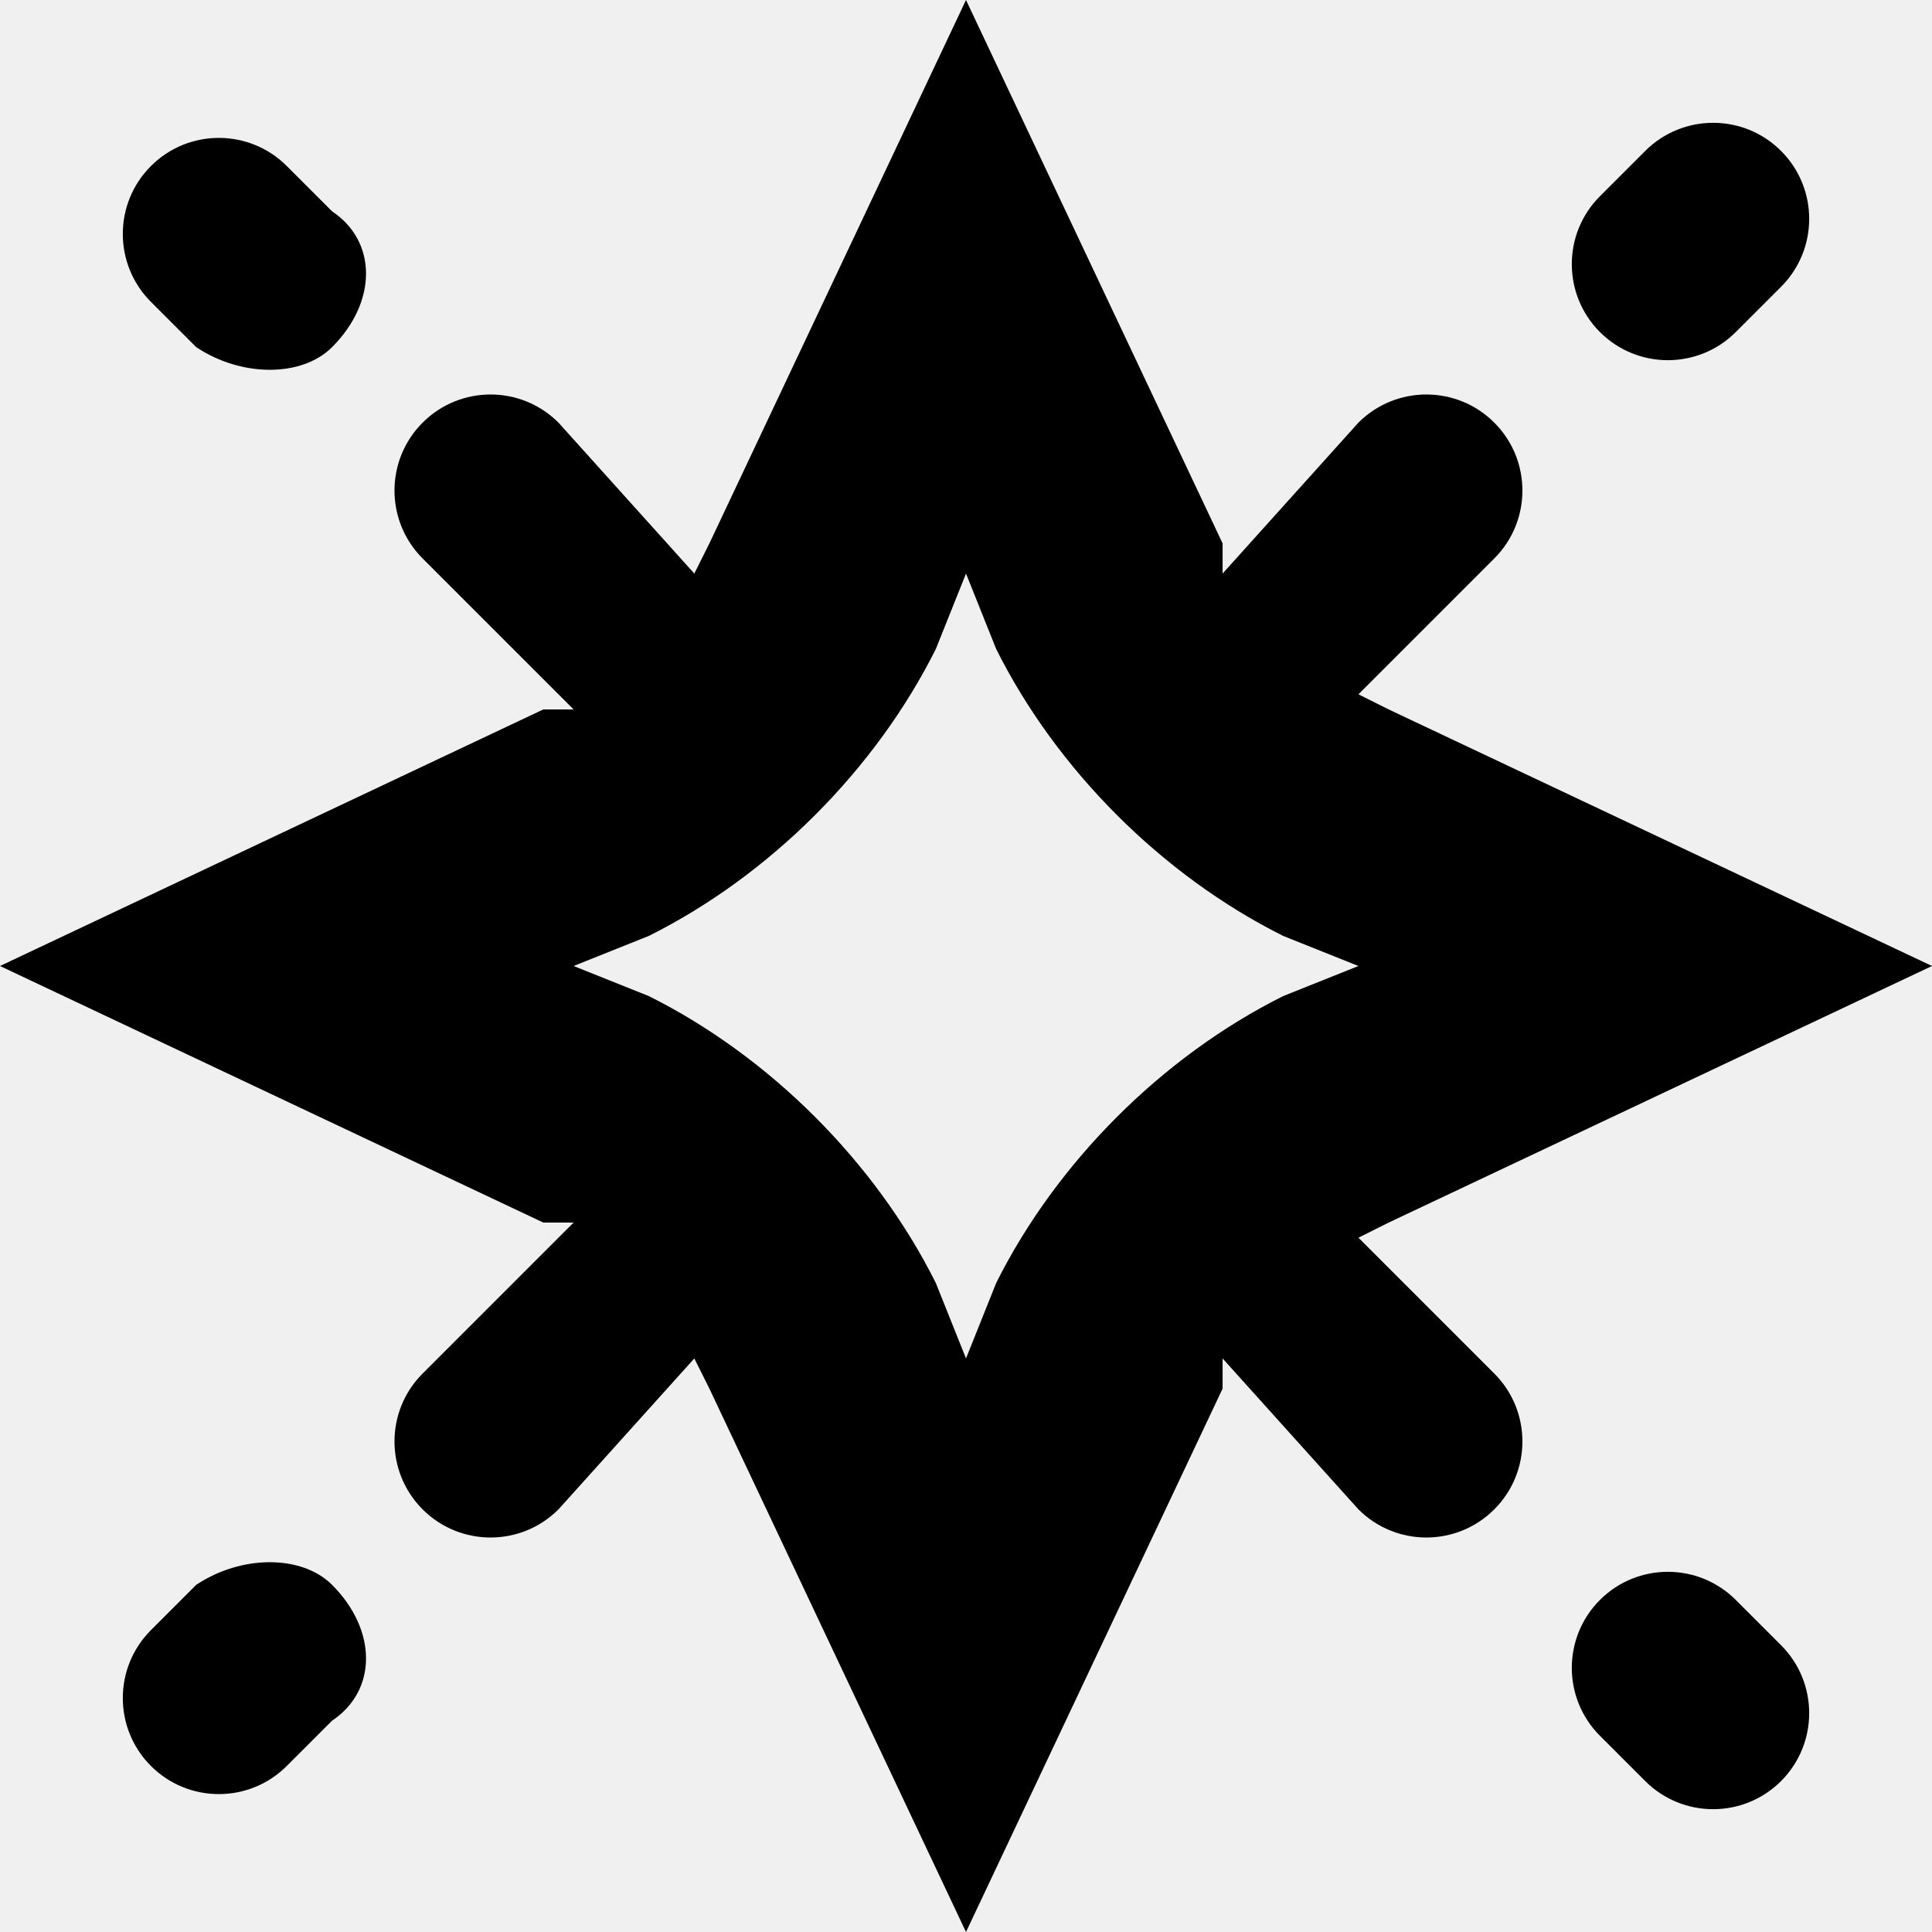
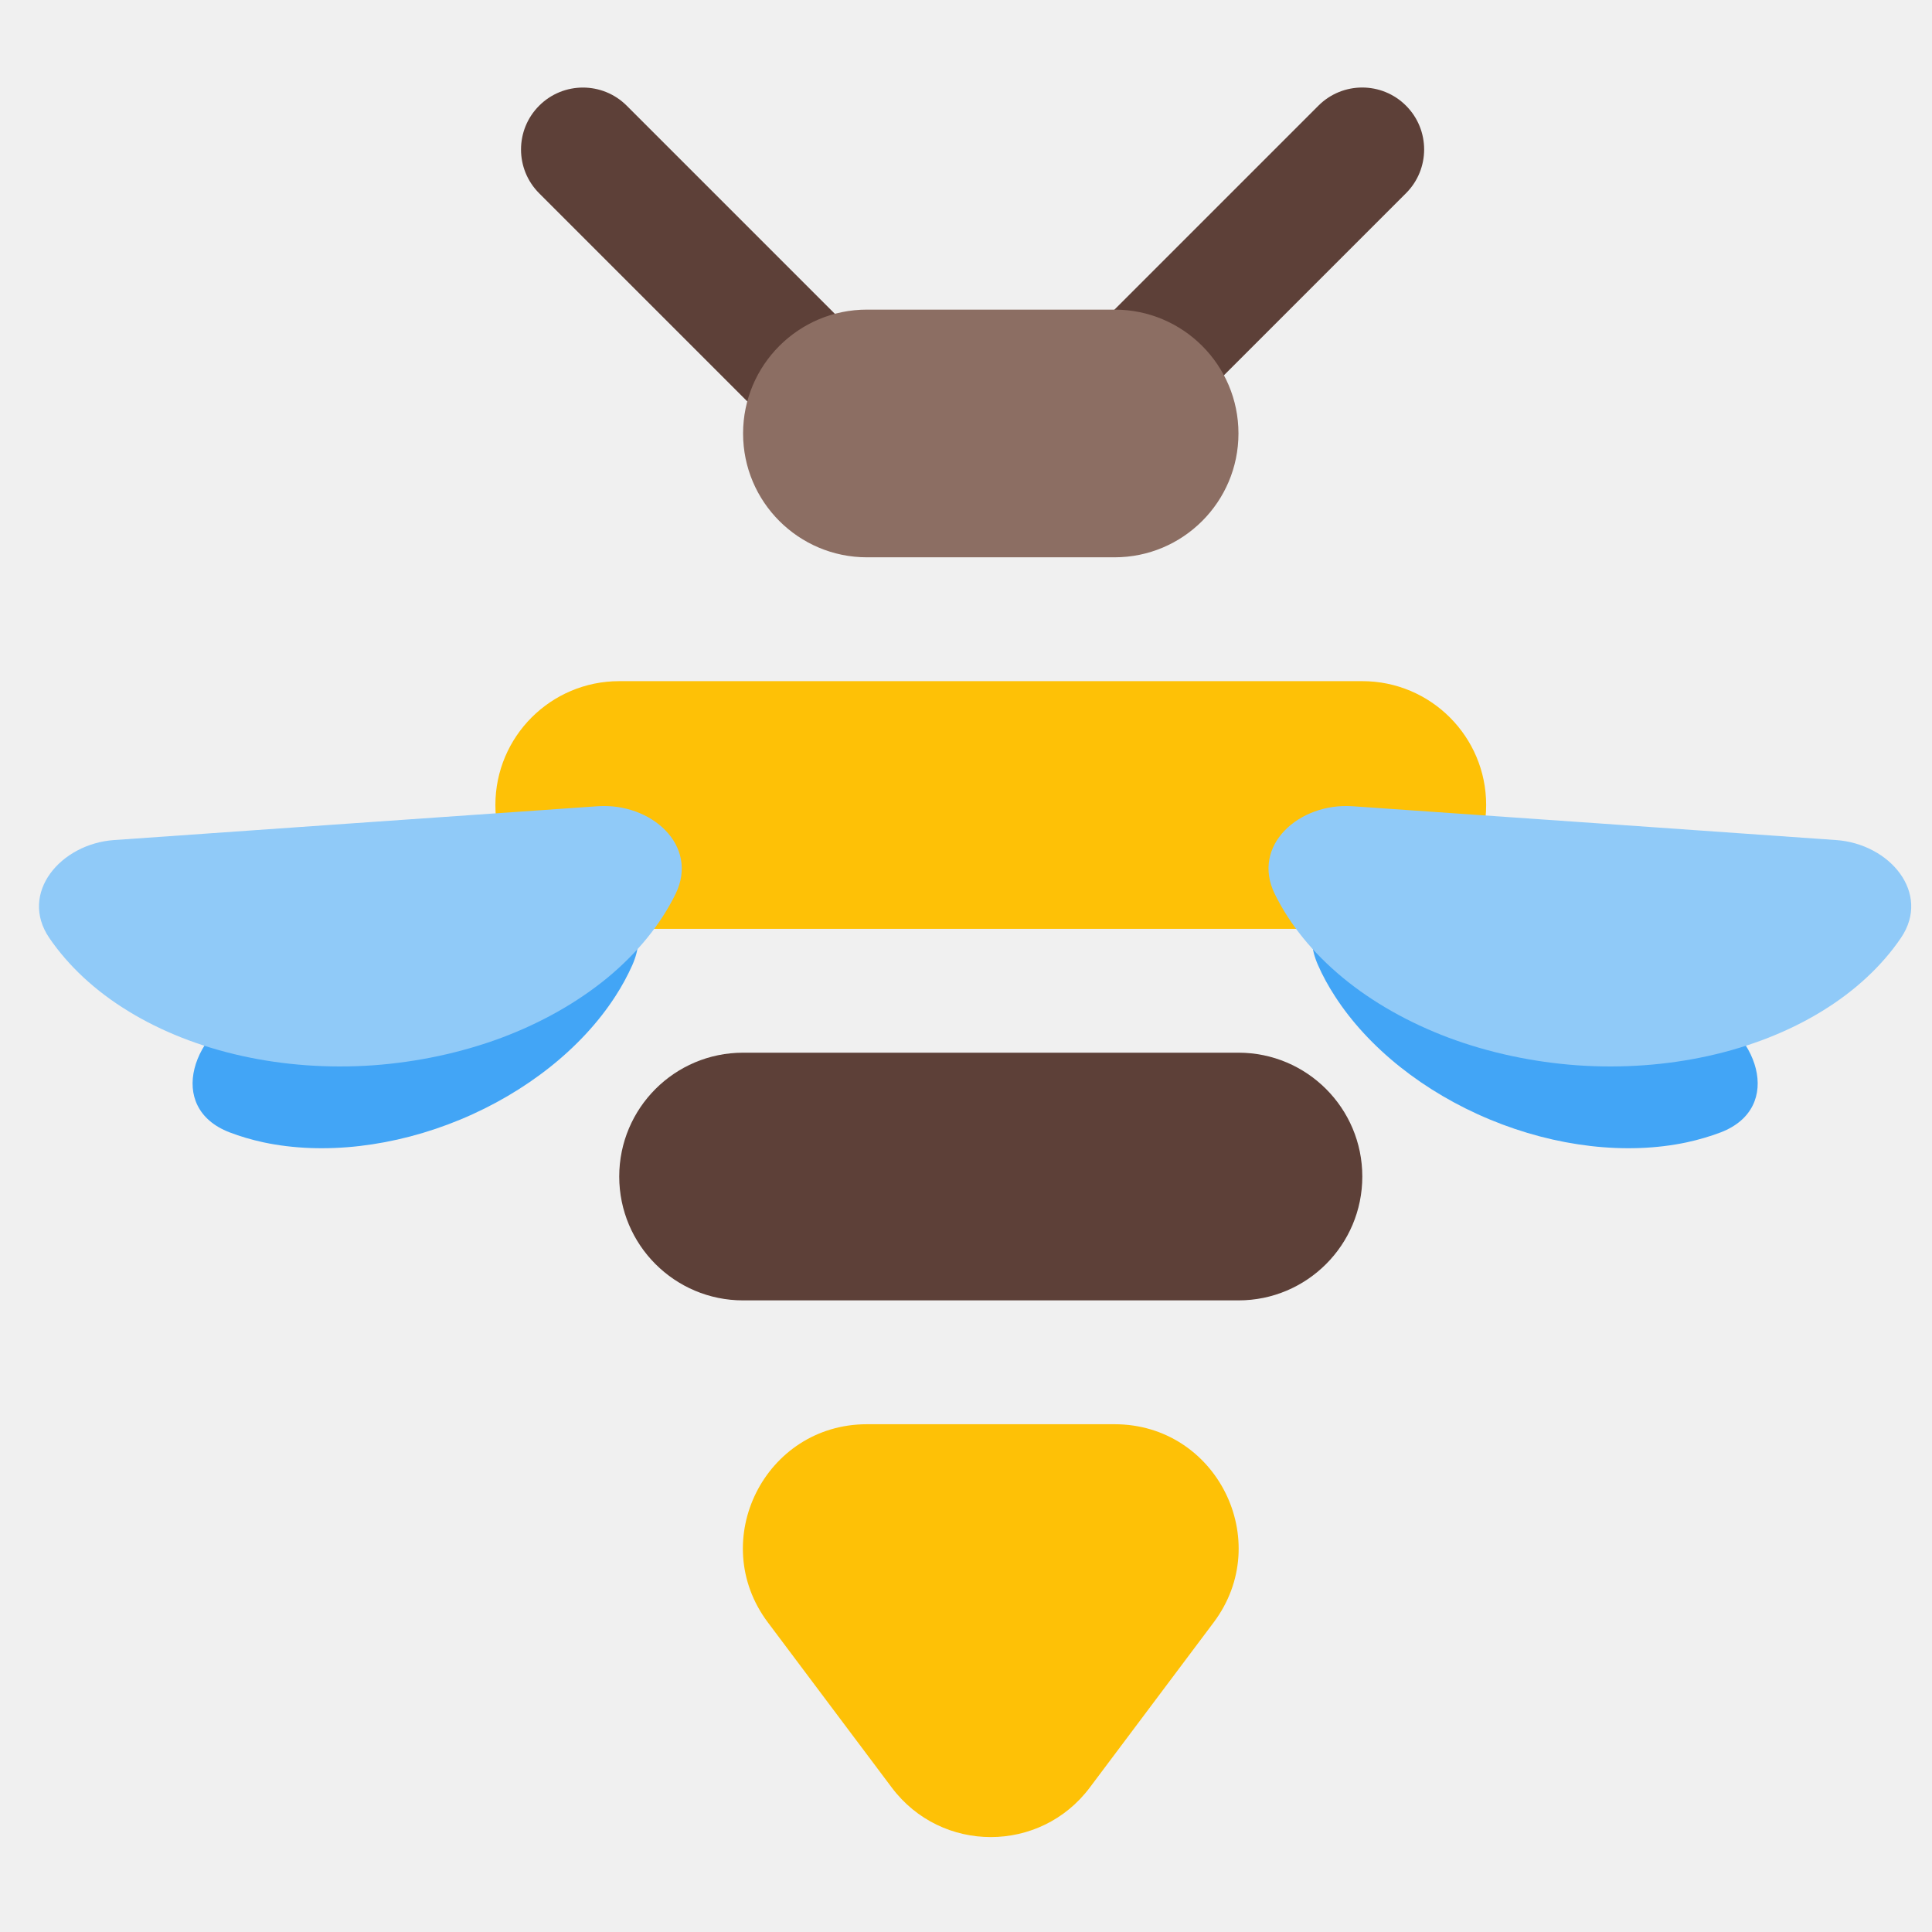
- <svg xmlns="http://www.w3.org/2000/svg" viewBox="0 0 128 128">
-   <path fill-rule="evenodd" d="M81 36 64 0 47 36l-1 2-9-10a6 6 0 0 0-9 9l10 10h-2L0 64l36 17h2L28 91a6 6 0 1 0 9 9l9-10 1 2 17 36 17-36v-2l9 10a6 6 0 1 0 9-9l-9-9 2-1 36-17-36-17-2-1 9-9a6 6 0 1 0-9-9l-9 10v-2Zm-17 2-2 5c-4 8-11 15-19 19l-5 2 5 2c8 4 15 11 19 19l2 5 2-5c4-8 11-15 19-19l5-2-5-2c-8-4-15-11-19-19l-2-5Z" clip-rule="evenodd" />
-   <path d="M118 19a6 6 0 0 0-9-9l-3 3a6 6 0 1 0 9 9l3-3Zm-96 4c-2 2-6 2-9 0l-3-3a6 6 0 1 1 9-9l3 3c3 2 3 6 0 9Zm0 82c-2-2-6-2-9 0l-3 3a6 6 0 1 0 9 9l3-3c3-2 3-6 0-9Zm96 4a6 6 0 0 1-9 9l-3-3a6 6 0 1 1 9-9l3 3Z" />
-   <style>path{fill:#000}@media (prefers-color-scheme:dark){path{fill:#fff}}</style>
+ <svg xmlns="http://www.w3.org/2000/svg" viewBox="4 3.5 15.6 15.6" fill="none">
+   <path d="M12.8 17.933C12.4 18.467 11.6 18.467 11.2 17.933L10.2 16.6C9.706 15.941 10.176 15 11 15H13C13.824 15 14.294 15.941 13.8 16.6L12.8 17.933Z" fill="#FEC106" />
+   <rect x="9" y="12" width="6" height="2" rx="1" fill="#5D4038" />
+   <rect x="8" y="9" width="8" height="2" rx="1" fill="#FEC106" />
+   <rect x="12" y="6.999" width="4.242" height="1" rx="0.5" transform="rotate(-45 12 6.99939)" fill="#5D4038" />
+   <rect x="8.707" y="4" width="4.242" height="1" rx="0.5" transform="rotate(45 8.70709 4)" fill="#5D4038" />
+   <path d="M10 7C10 6.448 10.448 6 11 6H13C13.552 6 14 6.448 14 7V7C14 7.552 13.552 8 13 8H11C10.448 8 10 7.552 10 7V7Z" fill="#8C6E63" />
+   <path d="M17.691 11.605C18.201 11.817 18.41 12.444 17.895 12.643C17.808 12.676 17.716 12.703 17.619 12.724C17.135 12.827 16.563 12.761 16.031 12.54C15.498 12.319 15.048 11.961 14.779 11.544C14.725 11.461 14.679 11.377 14.642 11.292C14.418 10.787 15.011 10.492 15.521 10.704L16.606 11.154L17.691 11.605Z" fill="#42A5F6" />
+   <path d="M18.825 10.283C19.259 10.313 19.594 10.711 19.35 11.072V11.072C19.196 11.299 18.979 11.501 18.713 11.664C18.446 11.828 18.134 11.951 17.795 12.026C17.456 12.101 17.096 12.127 16.737 12.102C16.378 12.076 16.025 12.001 15.7 11.88C15.375 11.758 15.083 11.593 14.842 11.394C14.6 11.194 14.414 10.965 14.293 10.718V10.718C14.101 10.327 14.489 9.98 14.922 10.01L16.874 10.146L18.825 10.283Z" fill="#90CAF8" />
+   <path d="M6.057 11.605C5.547 11.817 5.337 12.444 5.853 12.643C5.939 12.676 6.031 12.703 6.128 12.724C6.613 12.827 7.184 12.761 7.717 12.54C8.25 12.319 8.7 11.961 8.969 11.544C9.023 11.461 9.068 11.377 9.106 11.292C9.329 10.787 8.737 10.492 8.227 10.704L7.142 11.154L6.057 11.605Z" fill="#42A5F6" />
+   <path d="M4.922 10.283C4.489 10.313 4.153 10.711 4.397 11.072V11.072C4.552 11.299 4.768 11.501 5.035 11.664C5.302 11.828 5.614 11.951 5.953 12.026C6.292 12.101 6.651 12.127 7.011 12.102C7.37 12.076 7.722 12.001 8.048 11.88C8.373 11.758 8.664 11.593 8.906 11.394C9.147 11.194 9.334 10.965 9.455 10.718V10.718C9.646 10.327 9.259 9.98 8.825 10.01L6.874 10.146L4.922 10.283Z" fill="#90CAF8" />
</svg>
